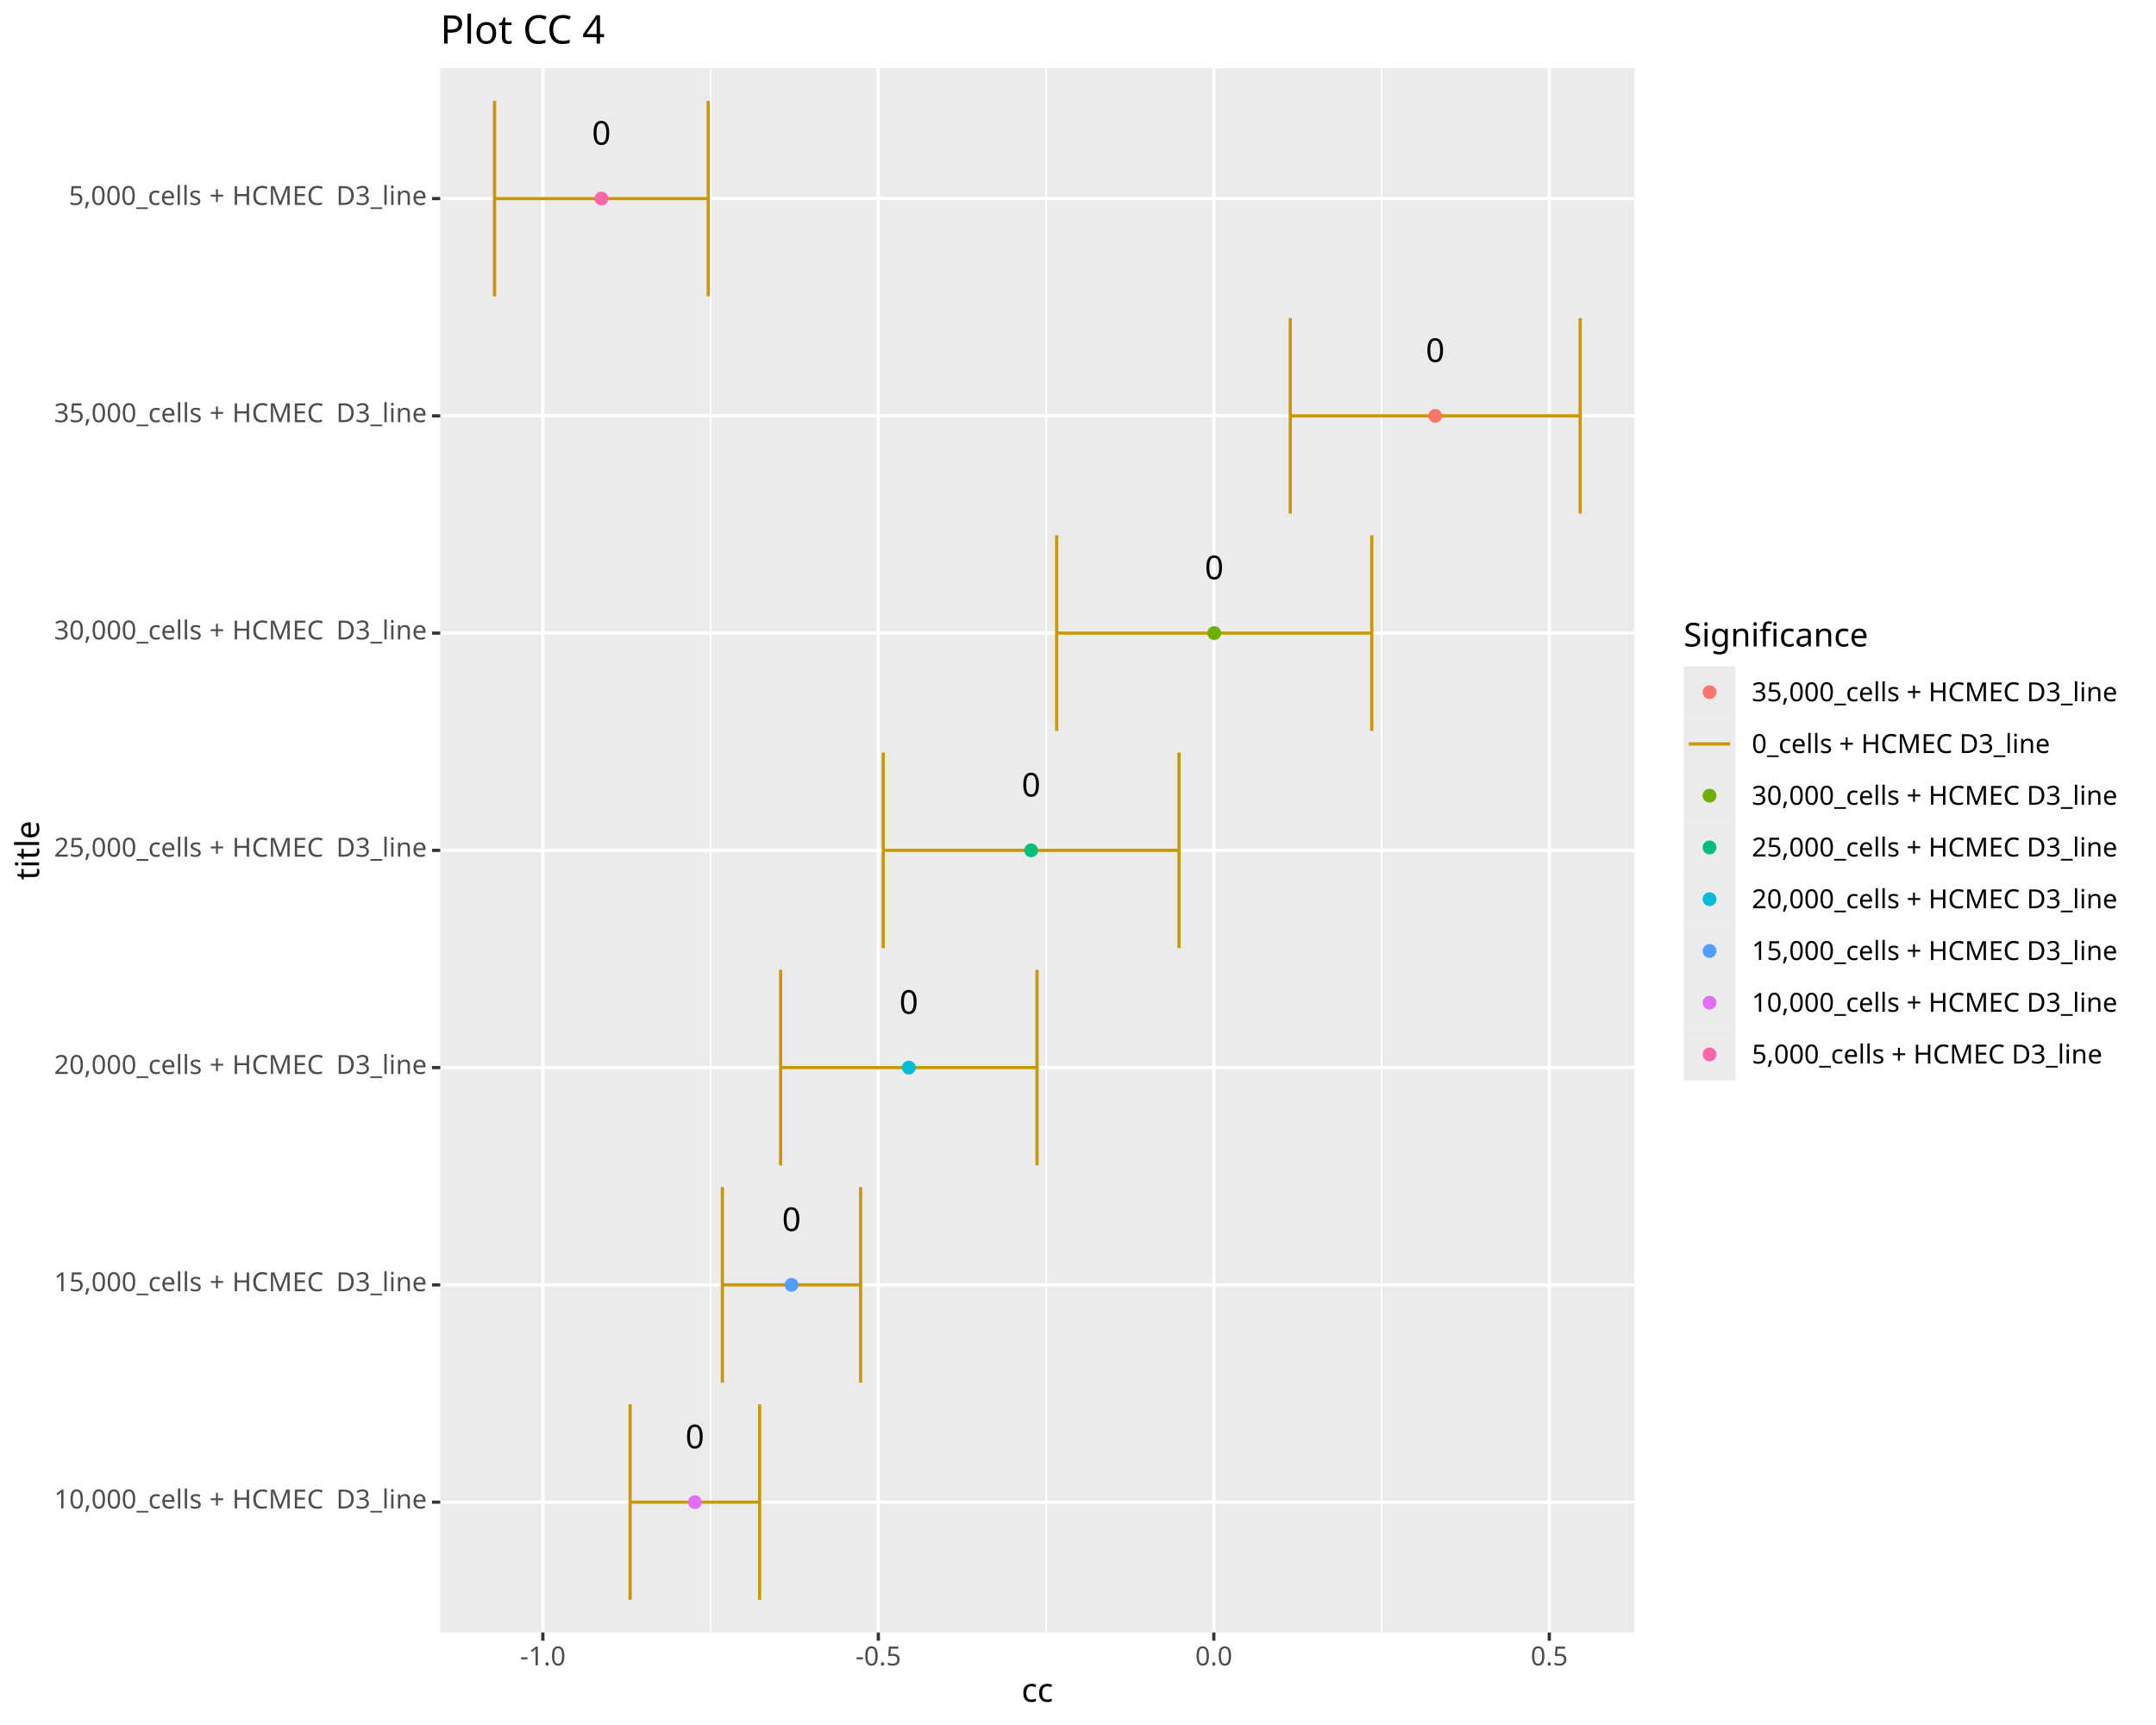
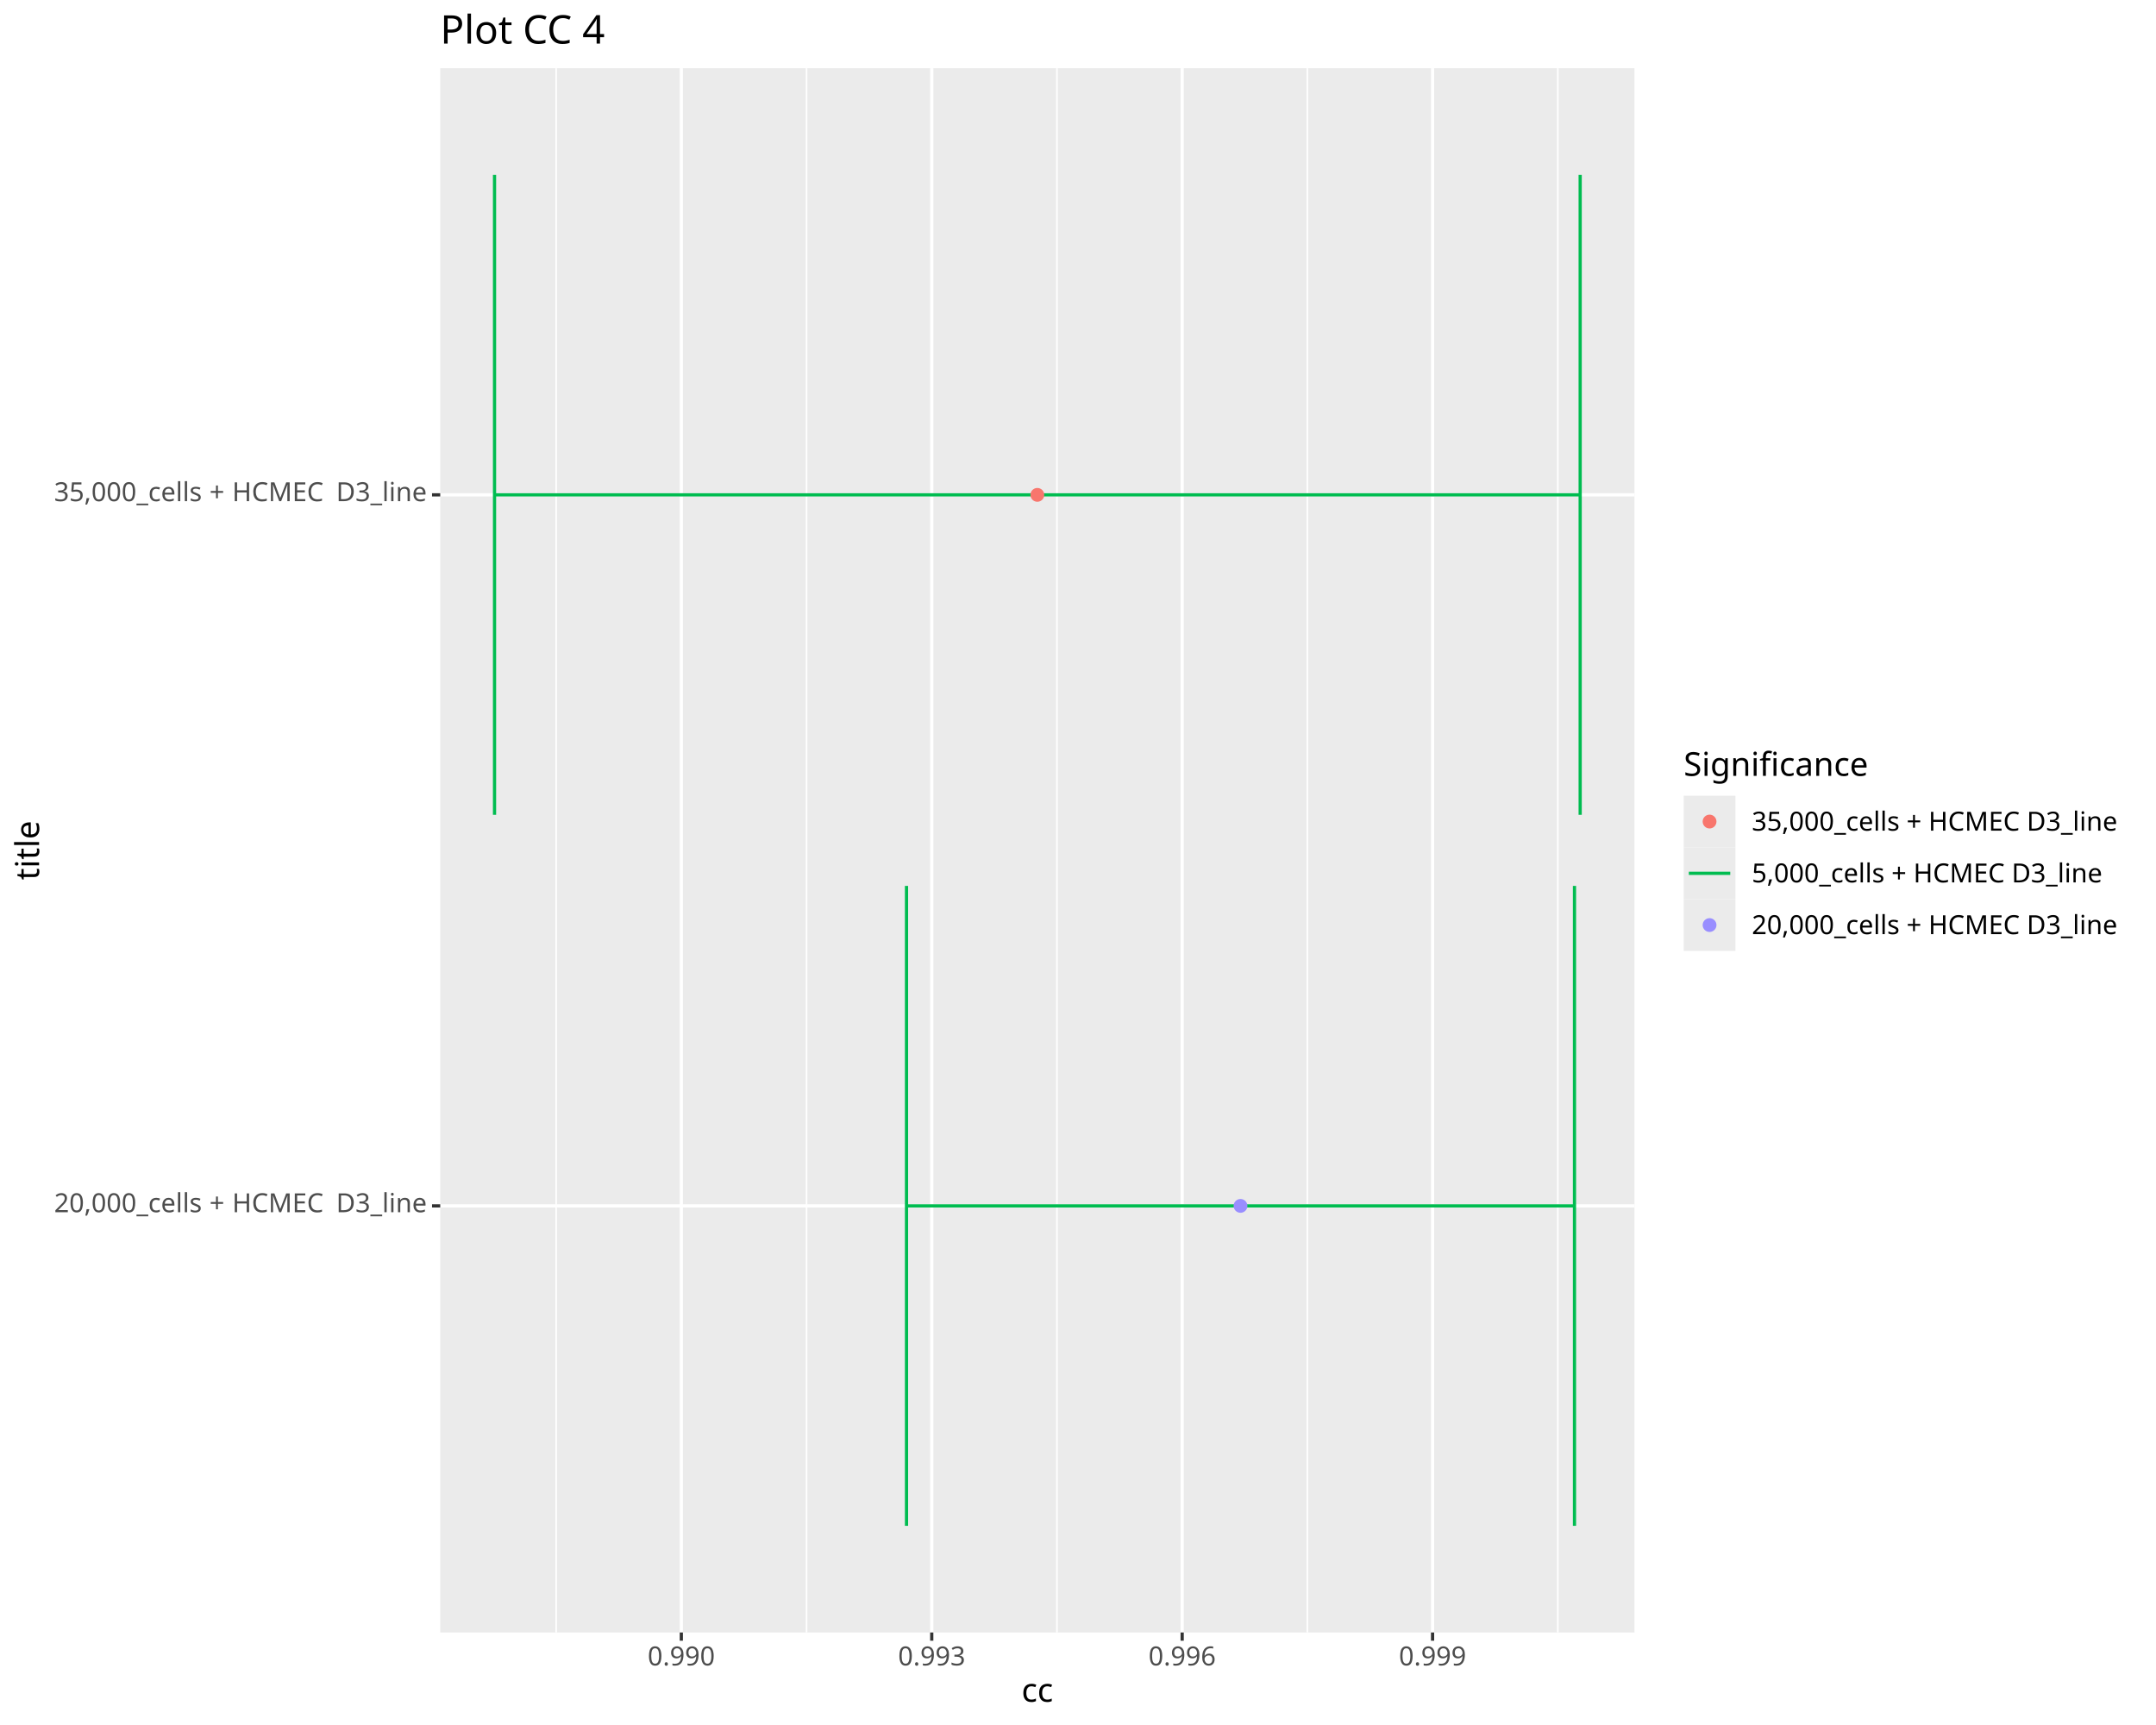
<svg xmlns="http://www.w3.org/2000/svg" class="svglite" data-engine-version="2.0" width="720.00pt" height="576.00pt" viewBox="0 0 720.00 576.00">
  <defs>
    <style type="text/css">
    .svglite line, .svglite polyline, .svglite polygon, .svglite path, .svglite rect, .svglite circle {
      fill: none;
      stroke: #000000;
      stroke-linecap: round;
      stroke-linejoin: round;
      stroke-miterlimit: 10.00;
    }
  </style>
  </defs>
  <rect width="100%" height="100%" style="stroke: none; fill: #FFFFFF;" />
  <defs>
    <clipPath id="cpMC4wMHw3MjAuMDB8MC4wMHw1NzYuMDA=">
      <rect x="0.00" y="0.00" width="720.00" height="576.00" />
    </clipPath>
  </defs>
  <g clip-path="url(#cpMC4wMHw3MjAuMDB8MC4wMHw1NzYuMDA=)">
    <rect x="0.00" y="0.00" width="720.00" height="576.00" style="stroke-width: 1.07; stroke: #FFFFFF; fill: #FFFFFF;" />
  </g>
  <defs>
    <clipPath id="cpMTQ3LjAyfDU0NS44M3wyMi43OHw1NDUuMTE=">
      <rect x="147.02" y="22.78" width="398.81" height="522.33" />
    </clipPath>
  </defs>
  <g clip-path="url(#cpMTQ3LjAyfDU0NS44M3wyMi43OHw1NDUuMTE=)">
    <rect x="147.02" y="22.78" width="398.81" height="522.33" style="stroke-width: 1.07; stroke: none; fill: #EBEBEB;" />
-     <polyline points="237.30,545.11 237.30,22.78 " style="stroke-width: 0.53; stroke: #FFFFFF; stroke-linecap: butt;" />
-     <polyline points="349.34,545.11 349.34,22.78 " style="stroke-width: 0.53; stroke: #FFFFFF; stroke-linecap: butt;" />
-     <polyline points="461.38,545.11 461.38,22.78 " style="stroke-width: 0.53; stroke: #FFFFFF; stroke-linecap: butt;" />
-     <polyline points="147.02,501.59 545.83,501.59 " style="stroke-width: 1.07; stroke: #FFFFFF; stroke-linecap: butt;" />
-     <polyline points="147.02,429.04 545.83,429.04 " style="stroke-width: 1.07; stroke: #FFFFFF; stroke-linecap: butt;" />
-     <polyline points="147.02,356.49 545.83,356.49 " style="stroke-width: 1.07; stroke: #FFFFFF; stroke-linecap: butt;" />
-     <polyline points="147.02,283.95 545.83,283.95 " style="stroke-width: 1.07; stroke: #FFFFFF; stroke-linecap: butt;" />
-     <polyline points="147.02,211.40 545.83,211.40 " style="stroke-width: 1.07; stroke: #FFFFFF; stroke-linecap: butt;" />
-     <polyline points="147.02,138.86 545.83,138.86 " style="stroke-width: 1.07; stroke: #FFFFFF; stroke-linecap: butt;" />
-     <polyline points="147.02,66.31 545.83,66.31 " style="stroke-width: 1.07; stroke: #FFFFFF; stroke-linecap: butt;" />
-     <polyline points="181.29,545.11 181.29,22.78 " style="stroke-width: 1.07; stroke: #FFFFFF; stroke-linecap: butt;" />
-     <polyline points="293.32,545.11 293.32,22.78 " style="stroke-width: 1.07; stroke: #FFFFFF; stroke-linecap: butt;" />
-     <polyline points="405.36,545.11 405.36,22.78 " style="stroke-width: 1.07; stroke: #FFFFFF; stroke-linecap: butt;" />
-     <polyline points="517.39,545.11 517.39,22.78 " style="stroke-width: 1.07; stroke: #FFFFFF; stroke-linecap: butt;" />
-     <polyline points="527.70,171.50 527.70,106.21 " style="stroke-width: 1.07; stroke: #C99700; stroke-linecap: butt;" />
-     <polyline points="527.70,138.86 430.89,138.86 " style="stroke-width: 1.07; stroke: #C99700; stroke-linecap: butt;" />
-     <polyline points="430.89,171.50 430.89,106.21 " style="stroke-width: 1.07; stroke: #C99700; stroke-linecap: butt;" />
-     <polyline points="458.10,244.05 458.10,178.76 " style="stroke-width: 1.07; stroke: #C99700; stroke-linecap: butt;" />
-     <polyline points="458.10,211.40 352.88,211.40 " style="stroke-width: 1.07; stroke: #C99700; stroke-linecap: butt;" />
-     <polyline points="352.88,244.05 352.88,178.76 " style="stroke-width: 1.07; stroke: #C99700; stroke-linecap: butt;" />
-     <polyline points="393.74,316.59 393.74,251.30 " style="stroke-width: 1.07; stroke: #C99700; stroke-linecap: butt;" />
-     <polyline points="393.74,283.95 294.96,283.95 " style="stroke-width: 1.07; stroke: #C99700; stroke-linecap: butt;" />
-     <polyline points="294.96,316.59 294.96,251.30 " style="stroke-width: 1.07; stroke: #C99700; stroke-linecap: butt;" />
-     <polyline points="346.32,389.14 346.32,323.85 " style="stroke-width: 1.07; stroke: #C99700; stroke-linecap: butt;" />
-     <polyline points="346.32,356.49 260.69,356.49 " style="stroke-width: 1.07; stroke: #C99700; stroke-linecap: butt;" />
-     <polyline points="260.69,389.14 260.69,323.85 " style="stroke-width: 1.07; stroke: #C99700; stroke-linecap: butt;" />
-     <polyline points="287.41,461.68 287.41,396.39 " style="stroke-width: 1.07; stroke: #C99700; stroke-linecap: butt;" />
-     <polyline points="287.41,429.04 241.24,429.04 " style="stroke-width: 1.07; stroke: #C99700; stroke-linecap: butt;" />
-     <polyline points="241.24,461.68 241.24,396.39 " style="stroke-width: 1.07; stroke: #C99700; stroke-linecap: butt;" />
-     <polyline points="253.68,534.23 253.68,468.94 " style="stroke-width: 1.07; stroke: #C99700; stroke-linecap: butt;" />
-     <polyline points="253.68,501.59 210.43,501.59 " style="stroke-width: 1.07; stroke: #C99700; stroke-linecap: butt;" />
-     <polyline points="210.43,534.23 210.43,468.94 " style="stroke-width: 1.07; stroke: #C99700; stroke-linecap: butt;" />
-     <polyline points="236.52,98.96 236.52,33.67 " style="stroke-width: 1.07; stroke: #C99700; stroke-linecap: butt;" />
-     <polyline points="236.52,66.31 165.15,66.31 " style="stroke-width: 1.07; stroke: #C99700; stroke-linecap: butt;" />
-     <polyline points="165.15,98.96 165.15,33.67 " style="stroke-width: 1.07; stroke: #C99700; stroke-linecap: butt;" />
-     <circle cx="479.30" cy="138.86" r="1.95" style="stroke-width: 0.71; stroke: #F8766D; fill: #F8766D;" />
-     <circle cx="405.49" cy="211.40" r="1.95" style="stroke-width: 0.71; stroke: #6EB000; fill: #6EB000;" />
-     <circle cx="344.35" cy="283.95" r="1.95" style="stroke-width: 0.71; stroke: #00BF7A; fill: #00BF7A;" />
-     <circle cx="303.50" cy="356.49" r="1.95" style="stroke-width: 0.71; stroke: #00BDD5; fill: #00BDD5;" />
-     <circle cx="264.33" cy="429.04" r="1.95" style="stroke-width: 0.71; stroke: #529EFF; fill: #529EFF;" />
-     <circle cx="232.06" cy="501.59" r="1.95" style="stroke-width: 0.71; stroke: #E36EF6; fill: #E36EF6;" />
-     <circle cx="200.84" cy="66.31" r="1.95" style="stroke-width: 0.71; stroke: #FF65AB; fill: #FF65AB;" />
-     <text x="479.30" y="120.88" text-anchor="middle" style="font-size: 11.00px; font-family: sans;" textLength="6.12px" lengthAdjust="spacingAndGlyphs">0</text>
-     <text x="405.49" y="193.42" text-anchor="middle" style="font-size: 11.00px; font-family: sans;" textLength="6.12px" lengthAdjust="spacingAndGlyphs">0</text>
-     <text x="344.35" y="265.97" text-anchor="middle" style="font-size: 11.00px; font-family: sans;" textLength="6.12px" lengthAdjust="spacingAndGlyphs">0</text>
-     <text x="303.50" y="338.52" text-anchor="middle" style="font-size: 11.00px; font-family: sans;" textLength="6.12px" lengthAdjust="spacingAndGlyphs">0</text>
-     <text x="264.33" y="411.06" text-anchor="middle" style="font-size: 11.00px; font-family: sans;" textLength="6.12px" lengthAdjust="spacingAndGlyphs">0</text>
-     <text x="232.06" y="483.61" text-anchor="middle" style="font-size: 11.00px; font-family: sans;" textLength="6.12px" lengthAdjust="spacingAndGlyphs">0</text>
-     <text x="200.84" y="48.33" text-anchor="middle" style="font-size: 11.00px; font-family: sans;" textLength="6.12px" lengthAdjust="spacingAndGlyphs">0</text>
+     <polyline points="185.72,545.11 185.72,22.78 " style="stroke-width: 0.53; stroke: #FFFFFF; stroke-linecap: butt;" />
+     <polyline points="269.35,545.11 269.35,22.78 " style="stroke-width: 0.53; stroke: #FFFFFF; stroke-linecap: butt;" />
+     <polyline points="352.97,545.11 352.97,22.78 " style="stroke-width: 0.53; stroke: #FFFFFF; stroke-linecap: butt;" />
+     <polyline points="436.60,545.11 436.60,22.78 " style="stroke-width: 0.53; stroke: #FFFFFF; stroke-linecap: butt;" />
+     <polyline points="520.23,545.11 520.23,22.78 " style="stroke-width: 0.53; stroke: #FFFFFF; stroke-linecap: butt;" />
+     <polyline points="147.02,402.66 545.83,402.66 " style="stroke-width: 1.07; stroke: #FFFFFF; stroke-linecap: butt;" />
+     <polyline points="147.02,165.24 545.83,165.24 " style="stroke-width: 1.07; stroke: #FFFFFF; stroke-linecap: butt;" />
+     <polyline points="227.53,545.11 227.53,22.78 " style="stroke-width: 1.07; stroke: #FFFFFF; stroke-linecap: butt;" />
+     <polyline points="311.16,545.11 311.16,22.78 " style="stroke-width: 1.07; stroke: #FFFFFF; stroke-linecap: butt;" />
+     <polyline points="394.79,545.11 394.79,22.78 " style="stroke-width: 1.07; stroke: #FFFFFF; stroke-linecap: butt;" />
+     <polyline points="478.41,545.11 478.41,22.78 " style="stroke-width: 1.07; stroke: #FFFFFF; stroke-linecap: butt;" />
+     <polyline points="527.70,272.08 527.70,58.40 " style="stroke-width: 1.07; stroke: #00BC50; stroke-linecap: butt;" />
+     <polyline points="527.70,165.24 165.15,165.24 " style="stroke-width: 1.07; stroke: #00BC50; stroke-linecap: butt;" />
+     <polyline points="165.15,272.08 165.15,58.40 " style="stroke-width: 1.07; stroke: #00BC50; stroke-linecap: butt;" />
+     <polyline points="525.80,509.50 525.80,295.82 " style="stroke-width: 1.07; stroke: #00BC50; stroke-linecap: butt;" />
+     <polyline points="525.80,402.66 302.73,402.66 " style="stroke-width: 1.07; stroke: #00BC50; stroke-linecap: butt;" />
+     <polyline points="302.73,509.50 302.73,295.82 " style="stroke-width: 1.07; stroke: #00BC50; stroke-linecap: butt;" />
+     <circle cx="346.42" cy="165.24" r="1.95" style="stroke-width: 0.71; stroke: #F8766D; fill: #F8766D;" />
+     <circle cx="414.27" cy="402.66" r="1.95" style="stroke-width: 0.71; stroke: #998EFF; fill: #998EFF;" />
  </g>
  <g clip-path="url(#cpMC4wMHw3MjAuMDB8MC4wMHw1NzYuMDA=)">
-     <text x="18.07" y="503.70" style="font-size: 8.80px; fill: #4D4D4D; font-family: sans;" textLength="49.42px" lengthAdjust="spacingAndGlyphs">10,000_cells</text>
-     <text x="69.94" y="503.70" style="font-size: 8.80px; fill: #4D4D4D; font-family: sans;" textLength="5.14px" lengthAdjust="spacingAndGlyphs">+</text>
-     <text x="77.53" y="503.70" style="font-size: 8.80px; fill: #4D4D4D; font-family: sans;" textLength="32.28px" lengthAdjust="spacingAndGlyphs">HCMEC</text>
-     <text x="112.25" y="503.70" style="font-size: 8.80px; fill: #4D4D4D; font-family: sans;" textLength="29.84px" lengthAdjust="spacingAndGlyphs">D3_line</text>
-     <text x="18.07" y="431.15" style="font-size: 8.80px; fill: #4D4D4D; font-family: sans;" textLength="49.42px" lengthAdjust="spacingAndGlyphs">15,000_cells</text>
-     <text x="69.94" y="431.15" style="font-size: 8.80px; fill: #4D4D4D; font-family: sans;" textLength="5.14px" lengthAdjust="spacingAndGlyphs">+</text>
-     <text x="77.53" y="431.15" style="font-size: 8.80px; fill: #4D4D4D; font-family: sans;" textLength="32.28px" lengthAdjust="spacingAndGlyphs">HCMEC</text>
-     <text x="112.25" y="431.15" style="font-size: 8.80px; fill: #4D4D4D; font-family: sans;" textLength="29.84px" lengthAdjust="spacingAndGlyphs">D3_line</text>
-     <text x="18.07" y="358.61" style="font-size: 8.80px; fill: #4D4D4D; font-family: sans;" textLength="49.42px" lengthAdjust="spacingAndGlyphs">20,000_cells</text>
-     <text x="69.94" y="358.61" style="font-size: 8.80px; fill: #4D4D4D; font-family: sans;" textLength="5.14px" lengthAdjust="spacingAndGlyphs">+</text>
-     <text x="77.53" y="358.61" style="font-size: 8.80px; fill: #4D4D4D; font-family: sans;" textLength="32.28px" lengthAdjust="spacingAndGlyphs">HCMEC</text>
-     <text x="112.25" y="358.61" style="font-size: 8.80px; fill: #4D4D4D; font-family: sans;" textLength="29.84px" lengthAdjust="spacingAndGlyphs">D3_line</text>
-     <text x="18.07" y="286.06" style="font-size: 8.80px; fill: #4D4D4D; font-family: sans;" textLength="49.42px" lengthAdjust="spacingAndGlyphs">25,000_cells</text>
-     <text x="69.94" y="286.06" style="font-size: 8.80px; fill: #4D4D4D; font-family: sans;" textLength="5.14px" lengthAdjust="spacingAndGlyphs">+</text>
-     <text x="77.53" y="286.06" style="font-size: 8.80px; fill: #4D4D4D; font-family: sans;" textLength="32.28px" lengthAdjust="spacingAndGlyphs">HCMEC</text>
-     <text x="112.25" y="286.06" style="font-size: 8.80px; fill: #4D4D4D; font-family: sans;" textLength="29.84px" lengthAdjust="spacingAndGlyphs">D3_line</text>
-     <text x="18.07" y="213.52" style="font-size: 8.80px; fill: #4D4D4D; font-family: sans;" textLength="49.42px" lengthAdjust="spacingAndGlyphs">30,000_cells</text>
-     <text x="69.94" y="213.52" style="font-size: 8.80px; fill: #4D4D4D; font-family: sans;" textLength="5.14px" lengthAdjust="spacingAndGlyphs">+</text>
-     <text x="77.53" y="213.52" style="font-size: 8.80px; fill: #4D4D4D; font-family: sans;" textLength="32.28px" lengthAdjust="spacingAndGlyphs">HCMEC</text>
-     <text x="112.25" y="213.52" style="font-size: 8.80px; fill: #4D4D4D; font-family: sans;" textLength="29.84px" lengthAdjust="spacingAndGlyphs">D3_line</text>
-     <text x="18.07" y="140.97" style="font-size: 8.80px; fill: #4D4D4D; font-family: sans;" textLength="49.42px" lengthAdjust="spacingAndGlyphs">35,000_cells</text>
-     <text x="69.94" y="140.97" style="font-size: 8.80px; fill: #4D4D4D; font-family: sans;" textLength="5.14px" lengthAdjust="spacingAndGlyphs">+</text>
-     <text x="77.53" y="140.97" style="font-size: 8.80px; fill: #4D4D4D; font-family: sans;" textLength="32.28px" lengthAdjust="spacingAndGlyphs">HCMEC</text>
-     <text x="112.25" y="140.97" style="font-size: 8.80px; fill: #4D4D4D; font-family: sans;" textLength="29.84px" lengthAdjust="spacingAndGlyphs">D3_line</text>
-     <text x="22.97" y="68.43" style="font-size: 8.80px; fill: #4D4D4D; font-family: sans;" textLength="44.53px" lengthAdjust="spacingAndGlyphs">5,000_cells</text>
-     <text x="69.94" y="68.43" style="font-size: 8.80px; fill: #4D4D4D; font-family: sans;" textLength="5.14px" lengthAdjust="spacingAndGlyphs">+</text>
-     <text x="77.53" y="68.43" style="font-size: 8.80px; fill: #4D4D4D; font-family: sans;" textLength="32.28px" lengthAdjust="spacingAndGlyphs">HCMEC</text>
-     <text x="112.25" y="68.43" style="font-size: 8.80px; fill: #4D4D4D; font-family: sans;" textLength="29.84px" lengthAdjust="spacingAndGlyphs">D3_line</text>
-     <polyline points="144.28,501.59 147.02,501.59 " style="stroke-width: 1.07; stroke: #333333; stroke-linecap: butt;" />
-     <polyline points="144.28,429.04 147.02,429.04 " style="stroke-width: 1.07; stroke: #333333; stroke-linecap: butt;" />
-     <polyline points="144.28,356.49 147.02,356.49 " style="stroke-width: 1.07; stroke: #333333; stroke-linecap: butt;" />
-     <polyline points="144.28,283.95 147.02,283.95 " style="stroke-width: 1.07; stroke: #333333; stroke-linecap: butt;" />
-     <polyline points="144.28,211.40 147.02,211.40 " style="stroke-width: 1.07; stroke: #333333; stroke-linecap: butt;" />
-     <polyline points="144.28,138.86 147.02,138.86 " style="stroke-width: 1.07; stroke: #333333; stroke-linecap: butt;" />
-     <polyline points="144.28,66.31 147.02,66.31 " style="stroke-width: 1.07; stroke: #333333; stroke-linecap: butt;" />
-     <polyline points="181.29,547.85 181.29,545.11 " style="stroke-width: 1.07; stroke: #333333; stroke-linecap: butt;" />
-     <polyline points="293.32,547.85 293.32,545.11 " style="stroke-width: 1.07; stroke: #333333; stroke-linecap: butt;" />
-     <polyline points="405.36,547.85 405.36,545.11 " style="stroke-width: 1.07; stroke: #333333; stroke-linecap: butt;" />
-     <polyline points="517.39,547.85 517.39,545.11 " style="stroke-width: 1.07; stroke: #333333; stroke-linecap: butt;" />
-     <text x="181.29" y="556.10" text-anchor="middle" style="font-size: 8.80px; fill: #4D4D4D; font-family: sans;" textLength="15.16px" lengthAdjust="spacingAndGlyphs">-1.0</text>
-     <text x="293.32" y="556.10" text-anchor="middle" style="font-size: 8.80px; fill: #4D4D4D; font-family: sans;" textLength="15.16px" lengthAdjust="spacingAndGlyphs">-0.5</text>
-     <text x="405.36" y="556.10" text-anchor="middle" style="font-size: 8.80px; fill: #4D4D4D; font-family: sans;" textLength="12.23px" lengthAdjust="spacingAndGlyphs">0.0</text>
-     <text x="517.39" y="556.10" text-anchor="middle" style="font-size: 8.80px; fill: #4D4D4D; font-family: sans;" textLength="12.23px" lengthAdjust="spacingAndGlyphs">0.5</text>
+     <text x="18.07" y="404.77" style="font-size: 8.80px; fill: #4D4D4D; font-family: sans;" textLength="49.42px" lengthAdjust="spacingAndGlyphs">20,000_cells</text>
+     <text x="69.94" y="404.77" style="font-size: 8.80px; fill: #4D4D4D; font-family: sans;" textLength="5.14px" lengthAdjust="spacingAndGlyphs">+</text>
+     <text x="77.53" y="404.77" style="font-size: 8.80px; fill: #4D4D4D; font-family: sans;" textLength="32.28px" lengthAdjust="spacingAndGlyphs">HCMEC</text>
+     <text x="112.25" y="404.77" style="font-size: 8.80px; fill: #4D4D4D; font-family: sans;" textLength="29.84px" lengthAdjust="spacingAndGlyphs">D3_line</text>
+     <text x="18.07" y="167.35" style="font-size: 8.80px; fill: #4D4D4D; font-family: sans;" textLength="49.42px" lengthAdjust="spacingAndGlyphs">35,000_cells</text>
+     <text x="69.94" y="167.35" style="font-size: 8.80px; fill: #4D4D4D; font-family: sans;" textLength="5.14px" lengthAdjust="spacingAndGlyphs">+</text>
+     <text x="77.53" y="167.35" style="font-size: 8.80px; fill: #4D4D4D; font-family: sans;" textLength="32.28px" lengthAdjust="spacingAndGlyphs">HCMEC</text>
+     <text x="112.25" y="167.35" style="font-size: 8.80px; fill: #4D4D4D; font-family: sans;" textLength="29.84px" lengthAdjust="spacingAndGlyphs">D3_line</text>
+     <polyline points="144.28,402.66 147.02,402.66 " style="stroke-width: 1.07; stroke: #333333; stroke-linecap: butt;" />
+     <polyline points="144.28,165.24 147.02,165.24 " style="stroke-width: 1.07; stroke: #333333; stroke-linecap: butt;" />
+     <polyline points="227.53,547.85 227.53,545.11 " style="stroke-width: 1.07; stroke: #333333; stroke-linecap: butt;" />
+     <polyline points="311.16,547.85 311.16,545.11 " style="stroke-width: 1.07; stroke: #333333; stroke-linecap: butt;" />
+     <polyline points="394.79,547.85 394.79,545.11 " style="stroke-width: 1.07; stroke: #333333; stroke-linecap: butt;" />
+     <polyline points="478.41,547.85 478.41,545.11 " style="stroke-width: 1.07; stroke: #333333; stroke-linecap: butt;" />
+     <text x="227.53" y="556.10" text-anchor="middle" style="font-size: 8.80px; fill: #4D4D4D; font-family: sans;" textLength="22.02px" lengthAdjust="spacingAndGlyphs">0.990</text>
+     <text x="311.16" y="556.10" text-anchor="middle" style="font-size: 8.80px; fill: #4D4D4D; font-family: sans;" textLength="22.02px" lengthAdjust="spacingAndGlyphs">0.993</text>
+     <text x="394.79" y="556.10" text-anchor="middle" style="font-size: 8.80px; fill: #4D4D4D; font-family: sans;" textLength="22.02px" lengthAdjust="spacingAndGlyphs">0.996</text>
+     <text x="478.41" y="556.10" text-anchor="middle" style="font-size: 8.80px; fill: #4D4D4D; font-family: sans;" textLength="22.02px" lengthAdjust="spacingAndGlyphs">0.999</text>
    <text x="346.42" y="568.24" text-anchor="middle" style="font-size: 11.00px; font-family: sans;" textLength="11.01px" lengthAdjust="spacingAndGlyphs">cc</text>
    <text transform="translate(13.05,283.95) rotate(-90)" text-anchor="middle" style="font-size: 11.00px; font-family: sans;" textLength="17.11px" lengthAdjust="spacingAndGlyphs">title</text>
-     <rect x="556.79" y="201.68" width="157.73" height="164.53" style="stroke-width: 1.07; stroke: none; fill: #FFFFFF;" />
-     <text x="562.27" y="215.87" style="font-size: 11.00px; font-family: sans;" textLength="59.32px" lengthAdjust="spacingAndGlyphs">Significance</text>
-     <rect x="562.27" y="222.49" width="17.28" height="17.28" style="stroke-width: 1.07; stroke: none; fill: #EBEBEB;" />
-     <circle cx="570.91" cy="231.13" r="1.95" style="stroke-width: 0.71; stroke: #F8766D; fill: #F8766D;" />
-     <rect x="562.27" y="239.77" width="17.28" height="17.28" style="stroke-width: 1.07; stroke: none; fill: #EBEBEB;" />
-     <line x1="563.99" y1="248.41" x2="577.82" y2="248.41" style="stroke-width: 1.07; stroke: #C99700; stroke-linecap: butt;" />
-     <rect x="562.27" y="257.05" width="17.28" height="17.28" style="stroke-width: 1.07; stroke: none; fill: #EBEBEB;" />
-     <circle cx="570.91" cy="265.69" r="1.95" style="stroke-width: 0.71; stroke: #6EB000; fill: #6EB000;" />
-     <rect x="562.27" y="274.33" width="17.28" height="17.28" style="stroke-width: 1.07; stroke: none; fill: #EBEBEB;" />
-     <circle cx="570.91" cy="282.97" r="1.95" style="stroke-width: 0.71; stroke: #00BF7A; fill: #00BF7A;" />
-     <rect x="562.27" y="291.61" width="17.28" height="17.28" style="stroke-width: 1.07; stroke: none; fill: #EBEBEB;" />
-     <circle cx="570.91" cy="300.25" r="1.95" style="stroke-width: 0.71; stroke: #00BDD5; fill: #00BDD5;" />
-     <rect x="562.27" y="308.89" width="17.28" height="17.28" style="stroke-width: 1.07; stroke: none; fill: #EBEBEB;" />
-     <circle cx="570.91" cy="317.53" r="1.95" style="stroke-width: 0.71; stroke: #529EFF; fill: #529EFF;" />
-     <rect x="562.27" y="326.17" width="17.28" height="17.28" style="stroke-width: 1.07; stroke: none; fill: #EBEBEB;" />
-     <circle cx="570.91" cy="334.81" r="1.95" style="stroke-width: 0.71; stroke: #E36EF6; fill: #E36EF6;" />
-     <rect x="562.27" y="343.45" width="17.28" height="17.28" style="stroke-width: 1.07; stroke: none; fill: #EBEBEB;" />
-     <circle cx="570.91" cy="352.09" r="1.95" style="stroke-width: 0.71; stroke: #FF65AB; fill: #FF65AB;" />
-     <text x="585.02" y="234.16" style="font-size: 8.80px; font-family: sans;" textLength="124.02px" lengthAdjust="spacingAndGlyphs">35,000_cells + HCMEC D3_line</text>
-     <text x="585.02" y="251.44" style="font-size: 8.80px; font-family: sans;" textLength="101.99px" lengthAdjust="spacingAndGlyphs">0_cells + HCMEC D3_line</text>
-     <text x="585.02" y="268.72" style="font-size: 8.80px; font-family: sans;" textLength="124.02px" lengthAdjust="spacingAndGlyphs">30,000_cells + HCMEC D3_line</text>
-     <text x="585.02" y="286.00" style="font-size: 8.80px; font-family: sans;" textLength="124.02px" lengthAdjust="spacingAndGlyphs">25,000_cells + HCMEC D3_line</text>
-     <text x="585.02" y="303.28" style="font-size: 8.80px; font-family: sans;" textLength="124.02px" lengthAdjust="spacingAndGlyphs">20,000_cells + HCMEC D3_line</text>
-     <text x="585.02" y="320.56" style="font-size: 8.80px; font-family: sans;" textLength="124.02px" lengthAdjust="spacingAndGlyphs">15,000_cells + HCMEC D3_line</text>
-     <text x="585.02" y="337.84" style="font-size: 8.80px; font-family: sans;" textLength="124.02px" lengthAdjust="spacingAndGlyphs">10,000_cells + HCMEC D3_line</text>
-     <text x="585.02" y="355.12" style="font-size: 8.80px; font-family: sans;" textLength="119.12px" lengthAdjust="spacingAndGlyphs">5,000_cells + HCMEC D3_line</text>
+     <rect x="556.79" y="244.88" width="157.73" height="78.13" style="stroke-width: 1.07; stroke: none; fill: #FFFFFF;" />
+     <text x="562.27" y="259.07" style="font-size: 11.00px; font-family: sans;" textLength="59.32px" lengthAdjust="spacingAndGlyphs">Significance</text>
+     <rect x="562.27" y="265.69" width="17.28" height="17.28" style="stroke-width: 1.07; stroke: none; fill: #EBEBEB;" />
+     <circle cx="570.91" cy="274.33" r="1.95" style="stroke-width: 0.71; stroke: #F8766D; fill: #F8766D;" />
+     <rect x="562.27" y="282.97" width="17.28" height="17.28" style="stroke-width: 1.07; stroke: none; fill: #EBEBEB;" />
+     <line x1="563.99" y1="291.61" x2="577.82" y2="291.61" style="stroke-width: 1.07; stroke: #00BC50; stroke-linecap: butt;" />
+     <rect x="562.27" y="300.25" width="17.28" height="17.28" style="stroke-width: 1.07; stroke: none; fill: #EBEBEB;" />
+     <circle cx="570.91" cy="308.89" r="1.95" style="stroke-width: 0.71; stroke: #998EFF; fill: #998EFF;" />
+     <text x="585.02" y="277.36" style="font-size: 8.80px; font-family: sans;" textLength="124.02px" lengthAdjust="spacingAndGlyphs">35,000_cells + HCMEC D3_line</text>
+     <text x="585.02" y="294.64" style="font-size: 8.80px; font-family: sans;" textLength="119.12px" lengthAdjust="spacingAndGlyphs">5,000_cells + HCMEC D3_line</text>
+     <text x="585.02" y="311.92" style="font-size: 8.80px; font-family: sans;" textLength="124.02px" lengthAdjust="spacingAndGlyphs">20,000_cells + HCMEC D3_line</text>
    <text x="147.02" y="14.56" style="font-size: 13.20px; font-family: sans;" textLength="56.49px" lengthAdjust="spacingAndGlyphs">Plot CC 4</text>
  </g>
</svg>
